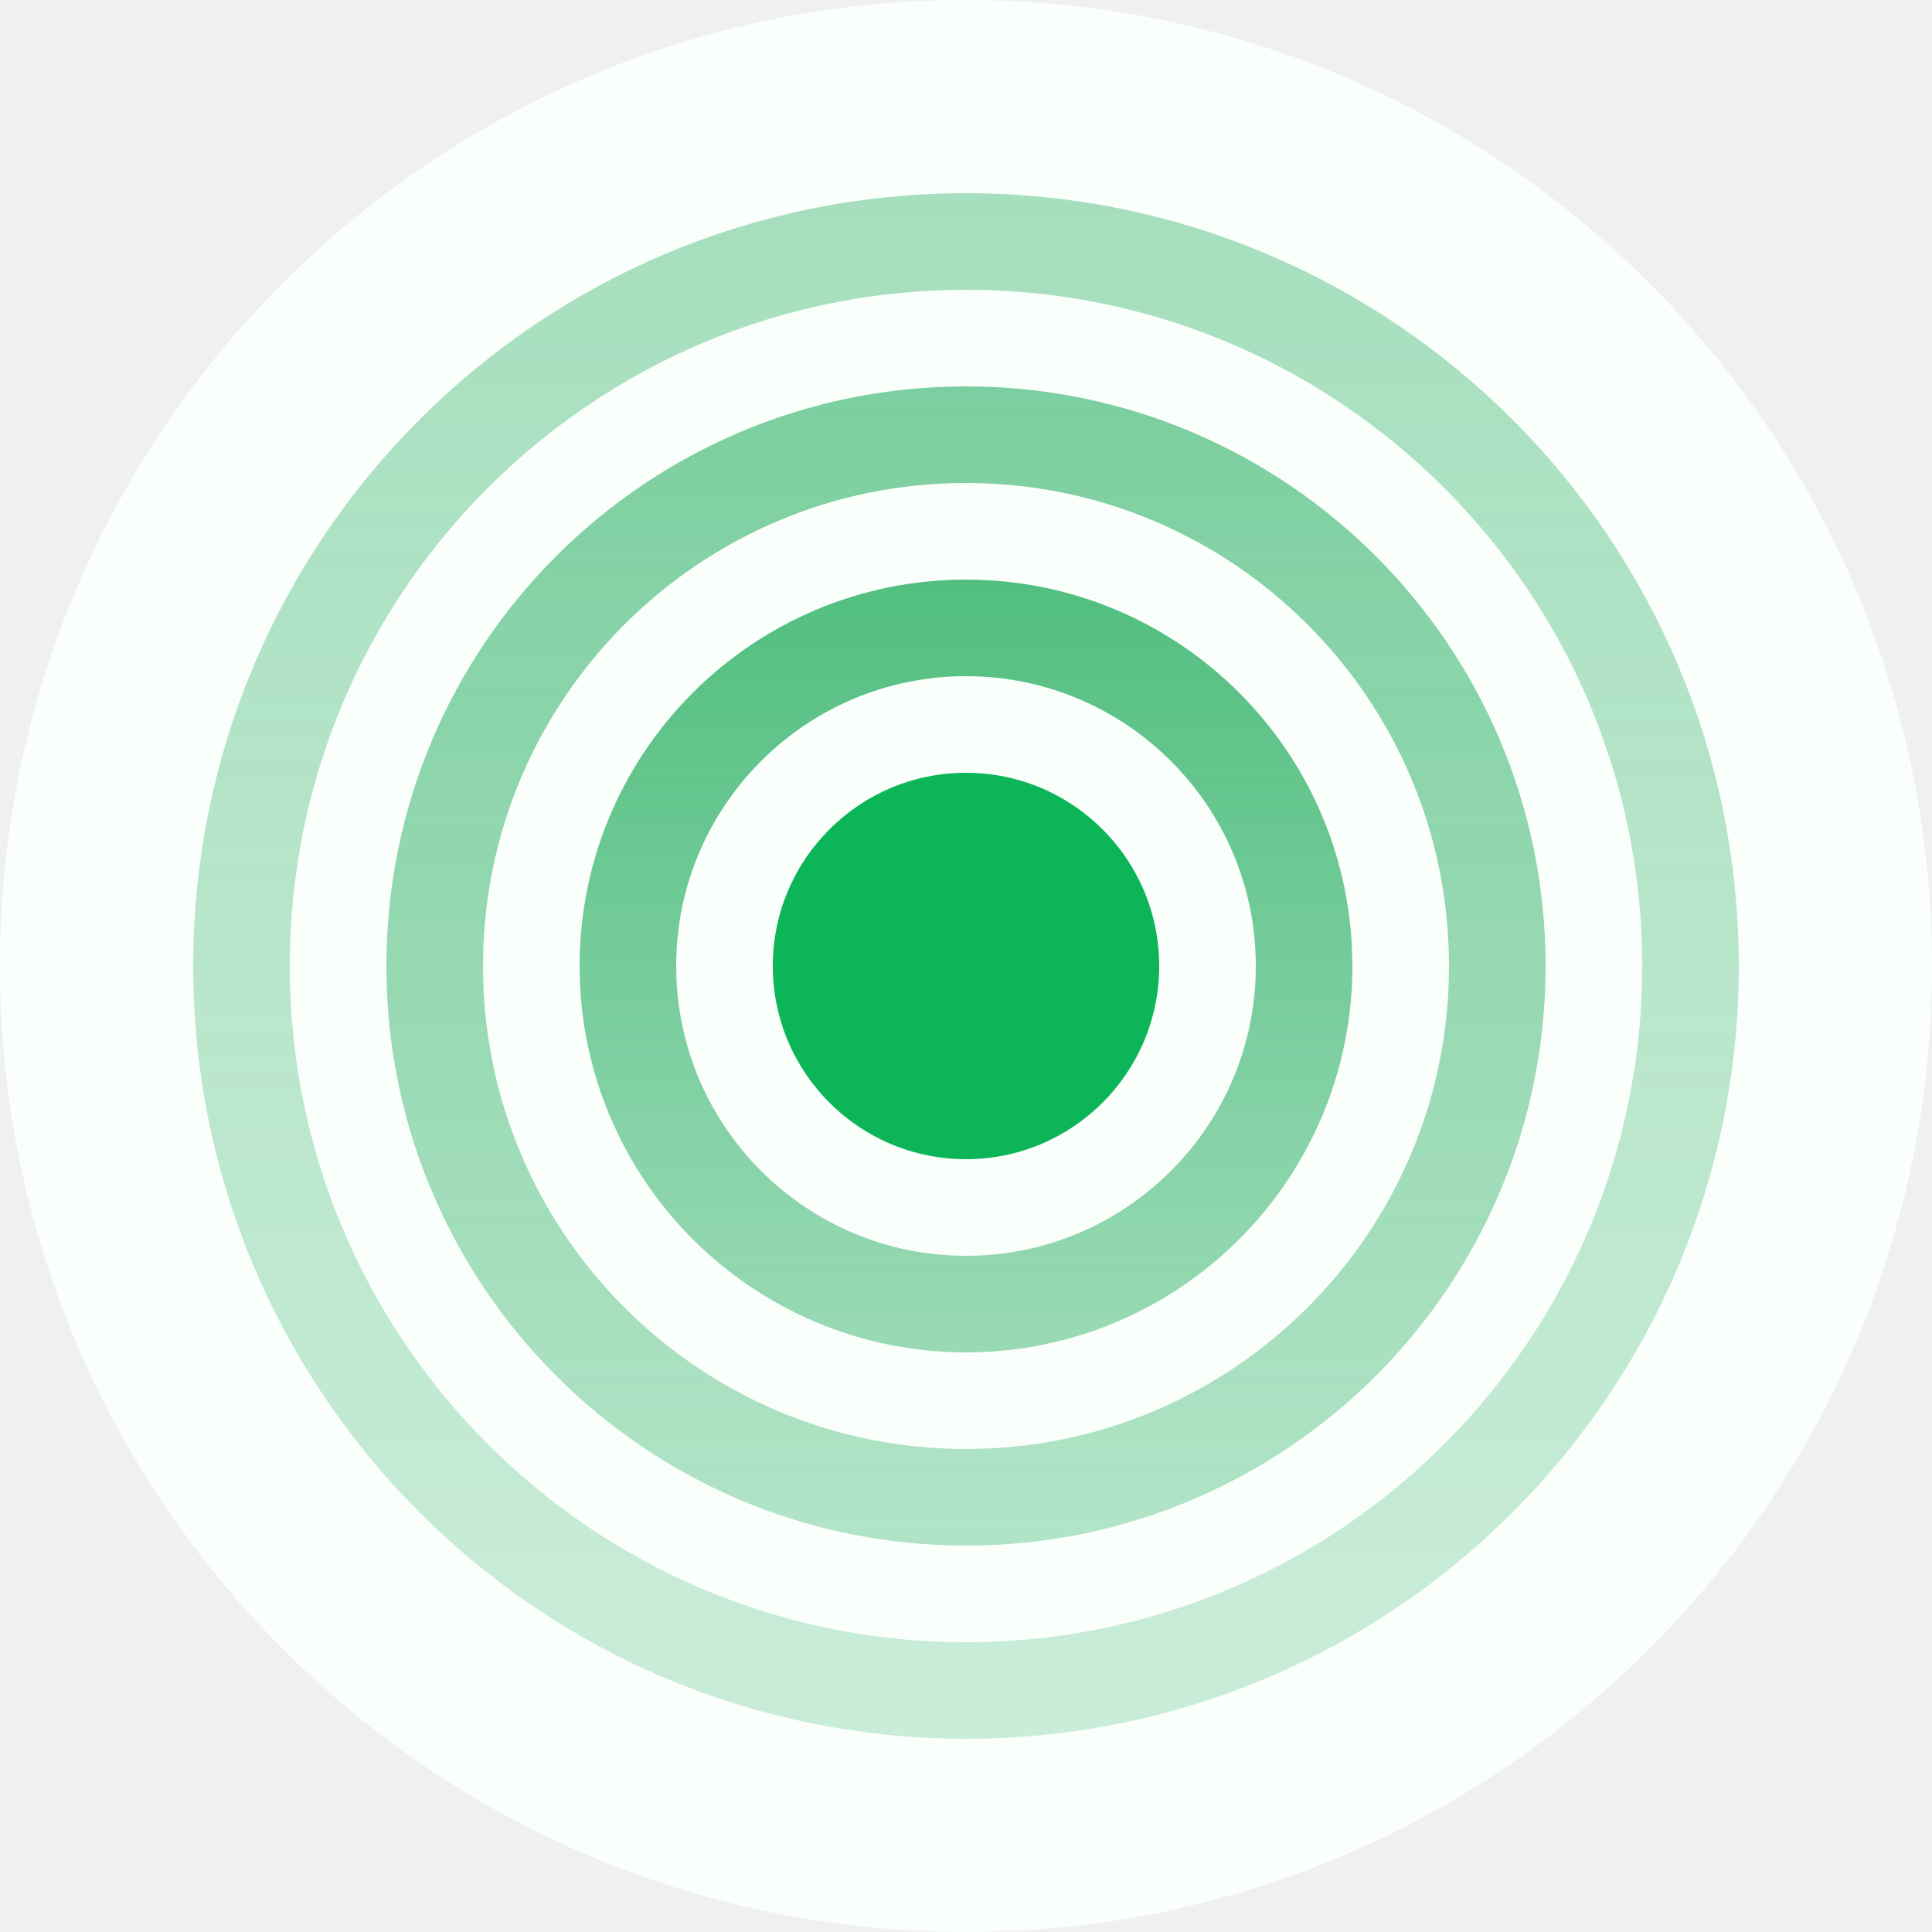
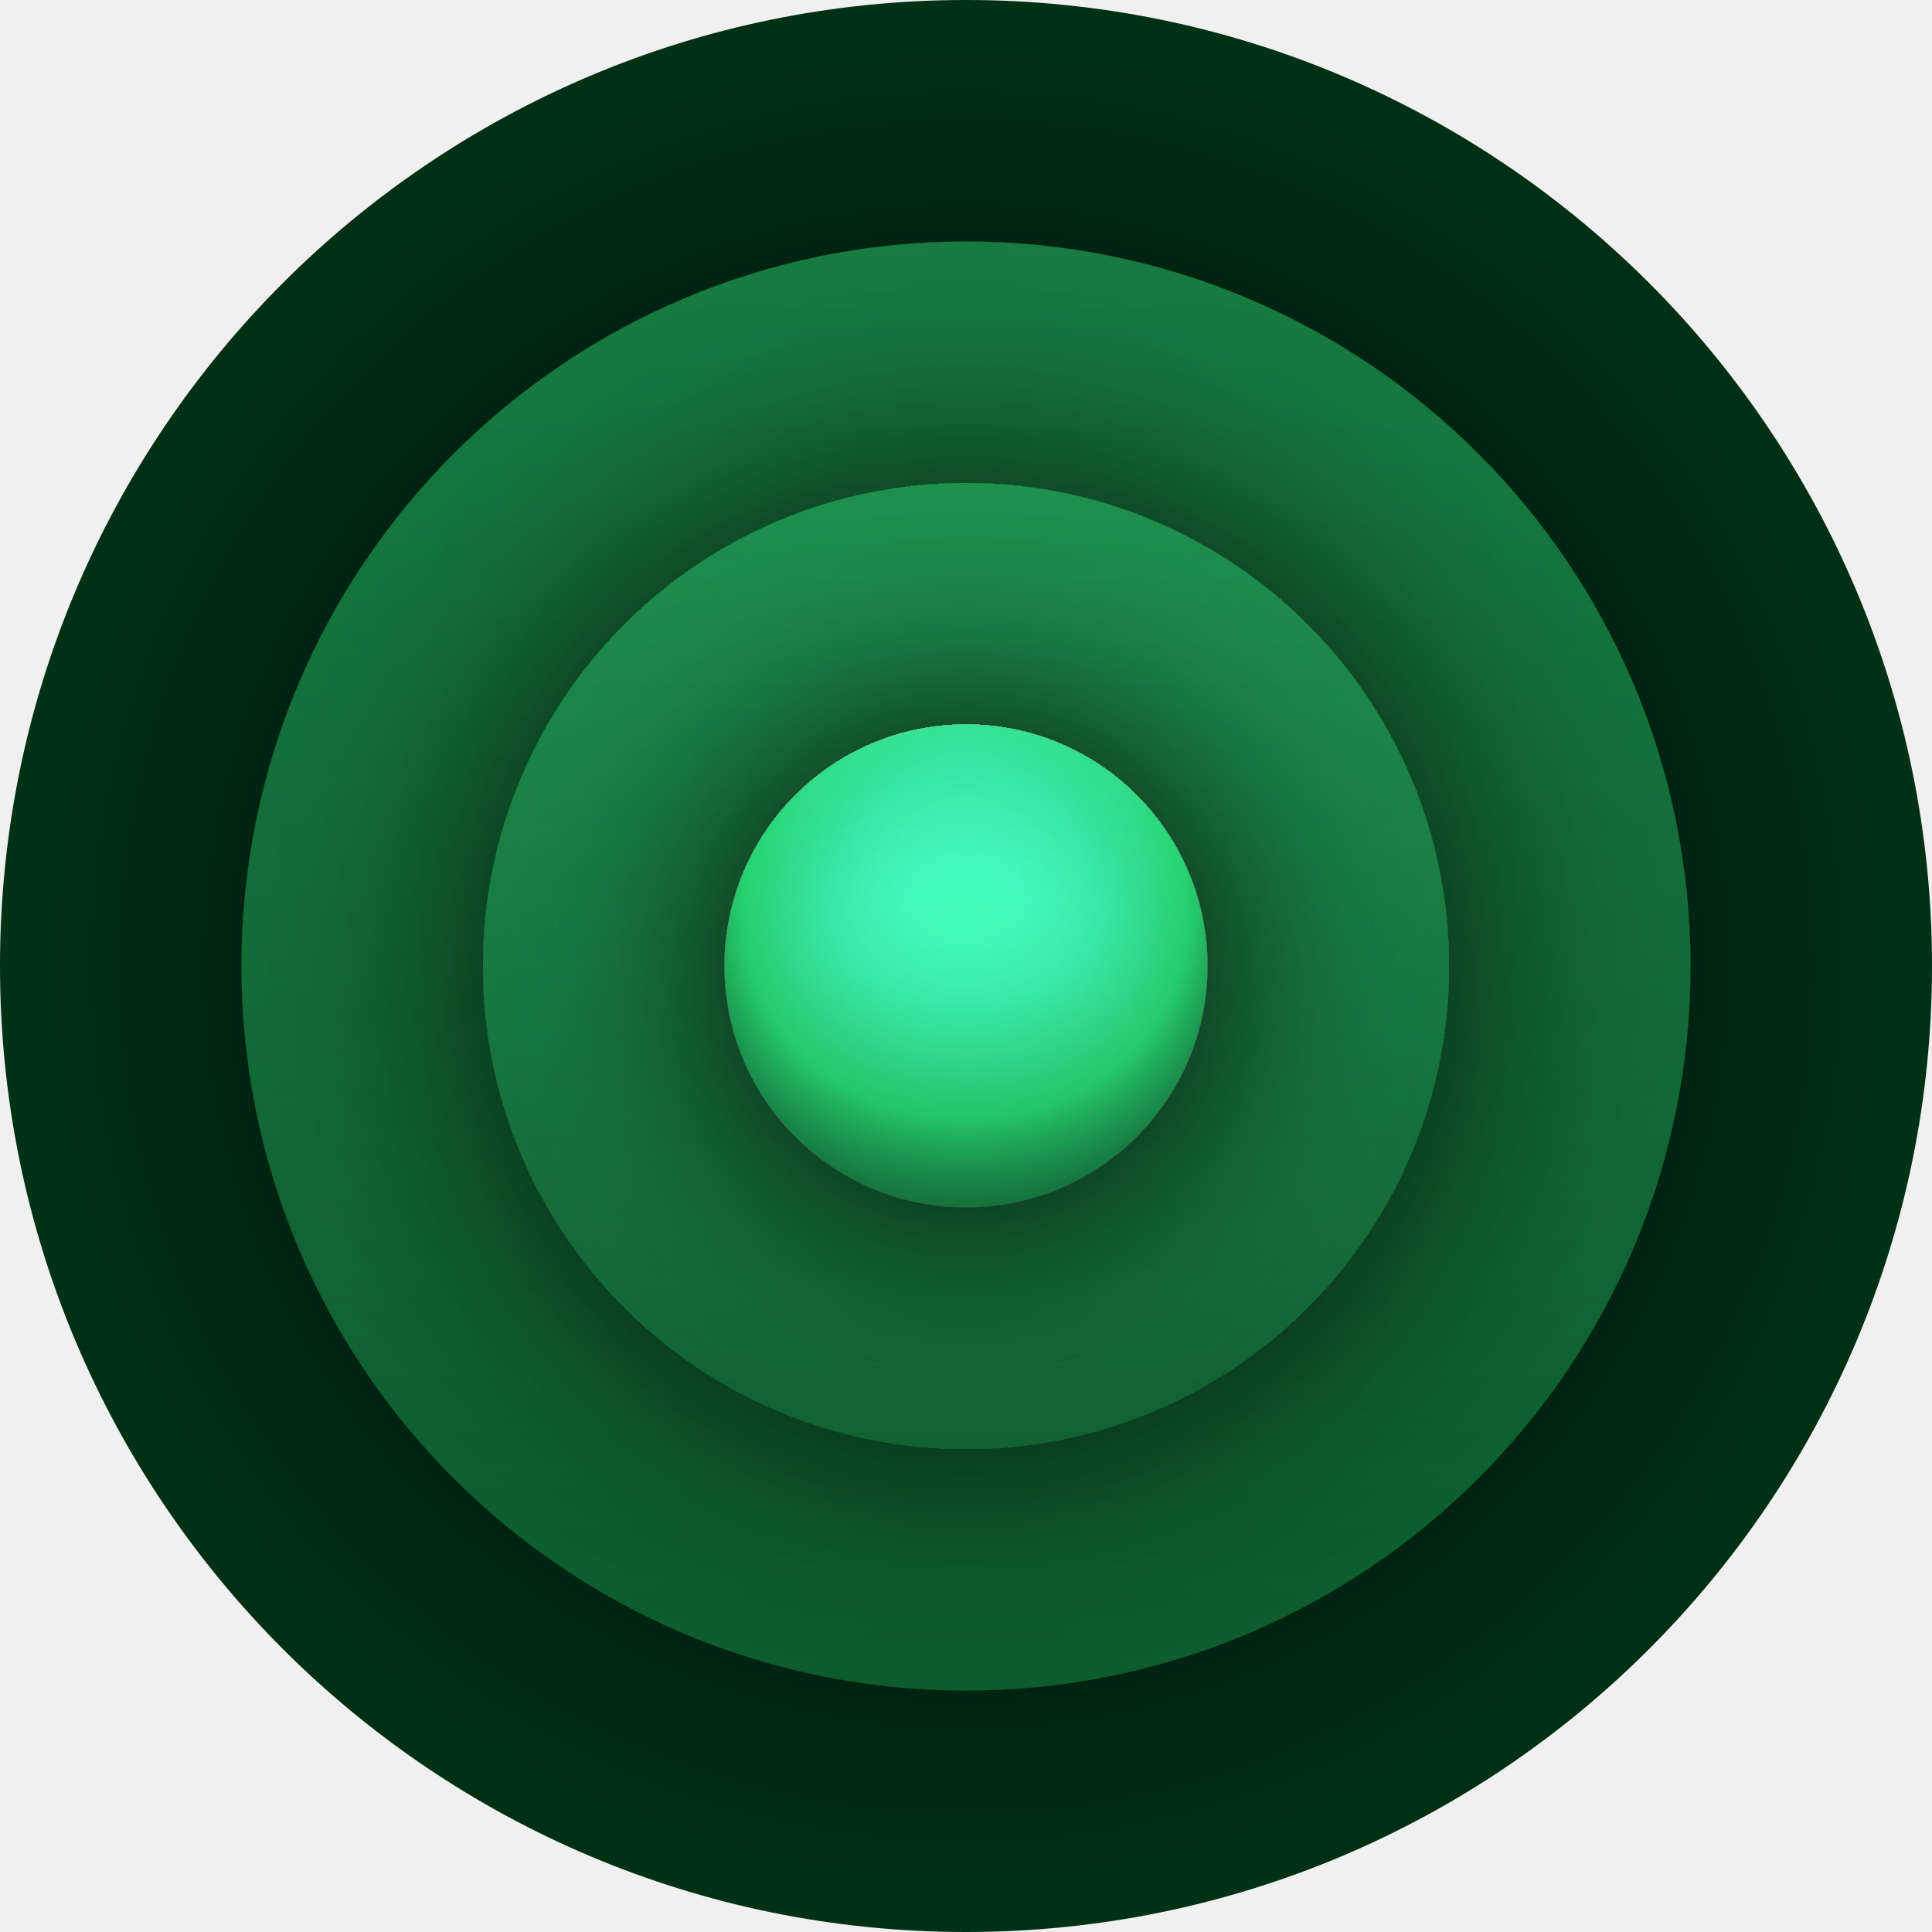
- <svg xmlns="http://www.w3.org/2000/svg" width="100" height="100" viewBox="0 0 100 100" fill="none">
-   <rect width="100" height="100" rx="50" fill="#FAFFFC" />
-   <circle opacity="0.4" cx="50" cy="50" r="37.5" stroke="url(#paint0_linear_2433_3595)" stroke-width="5" />
-   <circle opacity="0.6" cx="50" cy="50" r="27.5" stroke="url(#paint1_linear_2433_3595)" stroke-width="5" />
-   <circle opacity="0.8" cx="50" cy="50" r="17.5" stroke="url(#paint2_linear_2433_3595)" stroke-width="5" />
-   <circle cx="50" cy="50" r="10" fill="#0CB557" />
+ <svg xmlns="http://www.w3.org/2000/svg" width="400" height="400" viewBox="0 0 400 400" fill="none">
+   <g clip-path="url(#clip0_3333_169)">
+     <rect width="400" height="400" rx="200" fill="#003114" />
+     <g filter="url(#filter0_d_3333_169)">
+       <g opacity="0.6" filter="url(#filter1_d_3333_169)">
+         <circle cx="200" cy="200" r="125" stroke="url(#paint0_linear_3333_169)" stroke-width="50" />
+       </g>
+       <g opacity="0.8" filter="url(#filter2_d_3333_169)">
+         <circle cx="200" cy="200" r="75" stroke="url(#paint1_linear_3333_169)" stroke-width="50" />
+       </g>
+       <g filter="url(#filter3_diii_3333_169)">
+         <circle cx="200" cy="200" r="50" fill="#2FFF87" />
+       </g>
+     </g>
+   </g>
  <defs>
-     <linearGradient id="paint0_linear_2433_3595" x1="50" y1="10" x2="50" y2="90" gradientUnits="userSpaceOnUse">
+     <filter id="filter0_d_3333_169" x="-50" y="-50" width="500" height="500" filterUnits="userSpaceOnUse" color-interpolation-filters="sRGB">
+       <feFlood flood-opacity="0" result="BackgroundImageFix" />
+       <feColorMatrix in="SourceAlpha" type="matrix" values="0 0 0 0 0 0 0 0 0 0 0 0 0 0 0 0 0 0 127 0" result="hardAlpha" />
+       <feOffset />
+       <feGaussianBlur stdDeviation="25" />
+       <feComposite in2="hardAlpha" operator="out" />
+       <feColorMatrix type="matrix" values="0 0 0 0 0 0 0 0 0 0 0 0 0 0 0 0 0 0 1 0" />
+       <feBlend mode="normal" in2="BackgroundImageFix" result="effect1_dropShadow_3333_169" />
+       <feBlend mode="normal" in="SourceGraphic" in2="effect1_dropShadow_3333_169" result="shape" />
+     </filter>
+     <filter id="filter1_d_3333_169" x="0" y="0" width="400" height="400" filterUnits="userSpaceOnUse" color-interpolation-filters="sRGB">
+       <feFlood flood-opacity="0" result="BackgroundImageFix" />
+       <feColorMatrix in="SourceAlpha" type="matrix" values="0 0 0 0 0 0 0 0 0 0 0 0 0 0 0 0 0 0 127 0" result="hardAlpha" />
+       <feOffset />
+       <feGaussianBlur stdDeviation="25" />
+       <feComposite in2="hardAlpha" operator="out" />
+       <feColorMatrix type="matrix" values="0 0 0 0 0 0 0 0 0 0 0 0 0 0 0 0 0 0 1 0" />
+       <feBlend mode="normal" in2="BackgroundImageFix" result="effect1_dropShadow_3333_169" />
+       <feBlend mode="normal" in="SourceGraphic" in2="effect1_dropShadow_3333_169" result="shape" />
+     </filter>
+     <filter id="filter2_d_3333_169" x="50" y="50" width="300" height="300" filterUnits="userSpaceOnUse" color-interpolation-filters="sRGB">
+       <feFlood flood-opacity="0" result="BackgroundImageFix" />
+       <feColorMatrix in="SourceAlpha" type="matrix" values="0 0 0 0 0 0 0 0 0 0 0 0 0 0 0 0 0 0 127 0" result="hardAlpha" />
+       <feOffset />
+       <feGaussianBlur stdDeviation="25" />
+       <feComposite in2="hardAlpha" operator="out" />
+       <feColorMatrix type="matrix" values="0 0 0 0 0 0 0 0 0 0 0 0 0 0 0 0 0 0 1 0" />
+       <feBlend mode="normal" in2="BackgroundImageFix" result="effect1_dropShadow_3333_169" />
+       <feBlend mode="normal" in="SourceGraphic" in2="effect1_dropShadow_3333_169" result="shape" />
+     </filter>
+     <filter id="filter3_diii_3333_169" x="100" y="100" width="200" height="200" filterUnits="userSpaceOnUse" color-interpolation-filters="sRGB">
+       <feFlood flood-opacity="0" result="BackgroundImageFix" />
+       <feColorMatrix in="SourceAlpha" type="matrix" values="0 0 0 0 0 0 0 0 0 0 0 0 0 0 0 0 0 0 127 0" result="hardAlpha" />
+       <feOffset />
+       <feGaussianBlur stdDeviation="25" />
+       <feComposite in2="hardAlpha" operator="out" />
+       <feColorMatrix type="matrix" values="0 0 0 0 0 0 0 0 0 0 0 0 0 0 0 0 0 0 1 0" />
+       <feBlend mode="normal" in2="BackgroundImageFix" result="effect1_dropShadow_3333_169" />
+       <feBlend mode="normal" in="SourceGraphic" in2="effect1_dropShadow_3333_169" result="shape" />
+       <feColorMatrix in="SourceAlpha" type="matrix" values="0 0 0 0 0 0 0 0 0 0 0 0 0 0 0 0 0 0 127 0" result="hardAlpha" />
+       <feOffset dy="-20" />
+       <feGaussianBlur stdDeviation="20" />
+       <feComposite in2="hardAlpha" operator="arithmetic" k2="-1" k3="1" />
+       <feColorMatrix type="matrix" values="0 0 0 0 0 0 0 0 0 0 0 0 0 0 0 0 0 0 0.83 0" />
+       <feBlend mode="multiply" in2="shape" result="effect2_innerShadow_3333_169" />
+       <feColorMatrix in="SourceAlpha" type="matrix" values="0 0 0 0 0 0 0 0 0 0 0 0 0 0 0 0 0 0 127 0" result="hardAlpha" />
+       <feOffset dy="20" />
+       <feGaussianBlur stdDeviation="10" />
+       <feComposite in2="hardAlpha" operator="arithmetic" k2="-1" k3="1" />
+       <feColorMatrix type="matrix" values="0 0 0 0 0 0 0 0 0 0 0 0 0 0 0 0 0 0 0.19 0" />
+       <feBlend mode="normal" in2="effect2_innerShadow_3333_169" result="effect3_innerShadow_3333_169" />
+       <feColorMatrix in="SourceAlpha" type="matrix" values="0 0 0 0 0 0 0 0 0 0 0 0 0 0 0 0 0 0 127 0" result="hardAlpha" />
+       <feOffset />
+       <feGaussianBlur stdDeviation="40" />
+       <feComposite in2="hardAlpha" operator="arithmetic" k2="-1" k3="1" />
+       <feColorMatrix type="matrix" values="0 0 0 0 1 0 0 0 0 1 0 0 0 0 1 0 0 0 1 0" />
+       <feBlend mode="overlay" in2="effect3_innerShadow_3333_169" result="effect4_innerShadow_3333_169" />
+     </filter>
+     <linearGradient id="paint0_linear_3333_169" x1="200" y1="50" x2="200" y2="350" gradientUnits="userSpaceOnUse">
      <stop stop-color="#27AE60" />
      <stop offset="1" stop-color="#27AE60" stop-opacity="0.57" />
    </linearGradient>
-     <linearGradient id="paint1_linear_2433_3595" x1="50" y1="20" x2="50" y2="80" gradientUnits="userSpaceOnUse">
+     <linearGradient id="paint1_linear_3333_169" x1="200" y1="100" x2="200" y2="300" gradientUnits="userSpaceOnUse">
      <stop stop-color="#27AE60" />
      <stop offset="1" stop-color="#27AE60" stop-opacity="0.57" />
    </linearGradient>
-     <linearGradient id="paint2_linear_2433_3595" x1="50" y1="30" x2="50" y2="70" gradientUnits="userSpaceOnUse">
-       <stop stop-color="#27AE60" />
-       <stop offset="1" stop-color="#27AE60" stop-opacity="0.57" />
-     </linearGradient>
+     <clipPath id="clip0_3333_169">
+       <rect width="400" height="400" rx="200" fill="white" />
+     </clipPath>
  </defs>
</svg>
